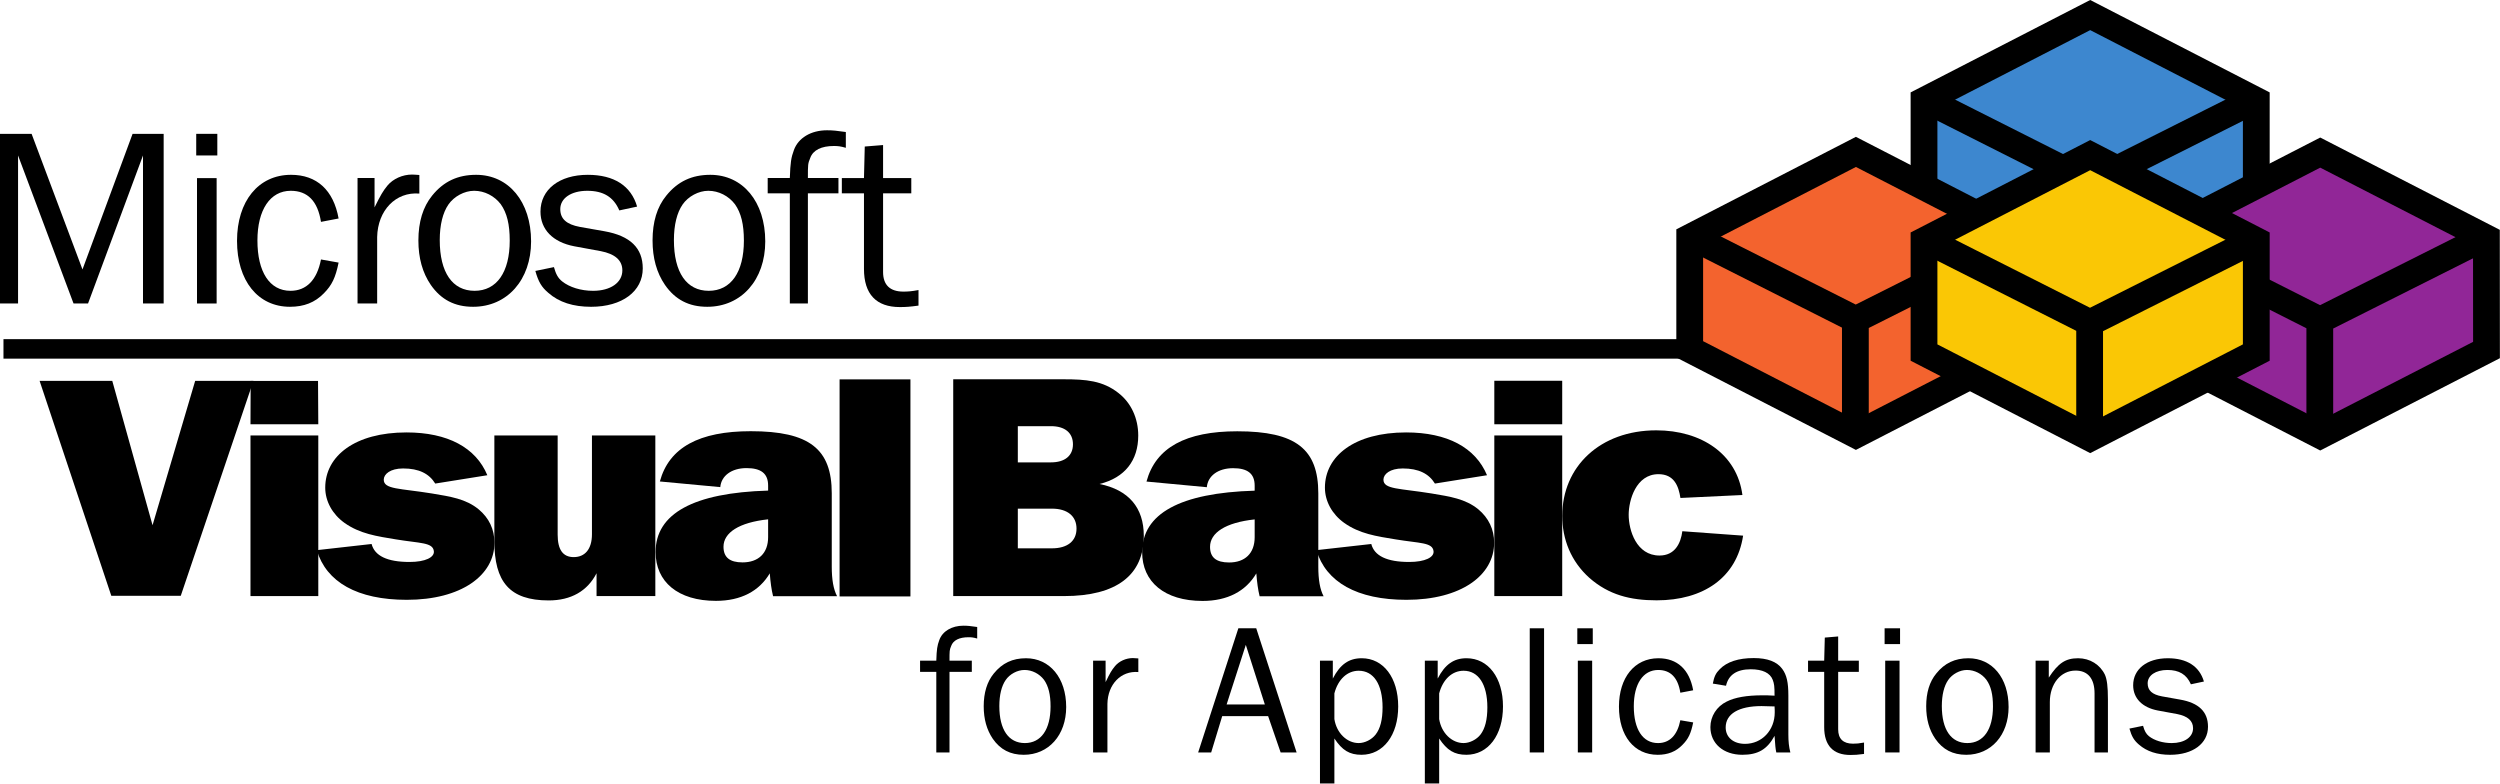
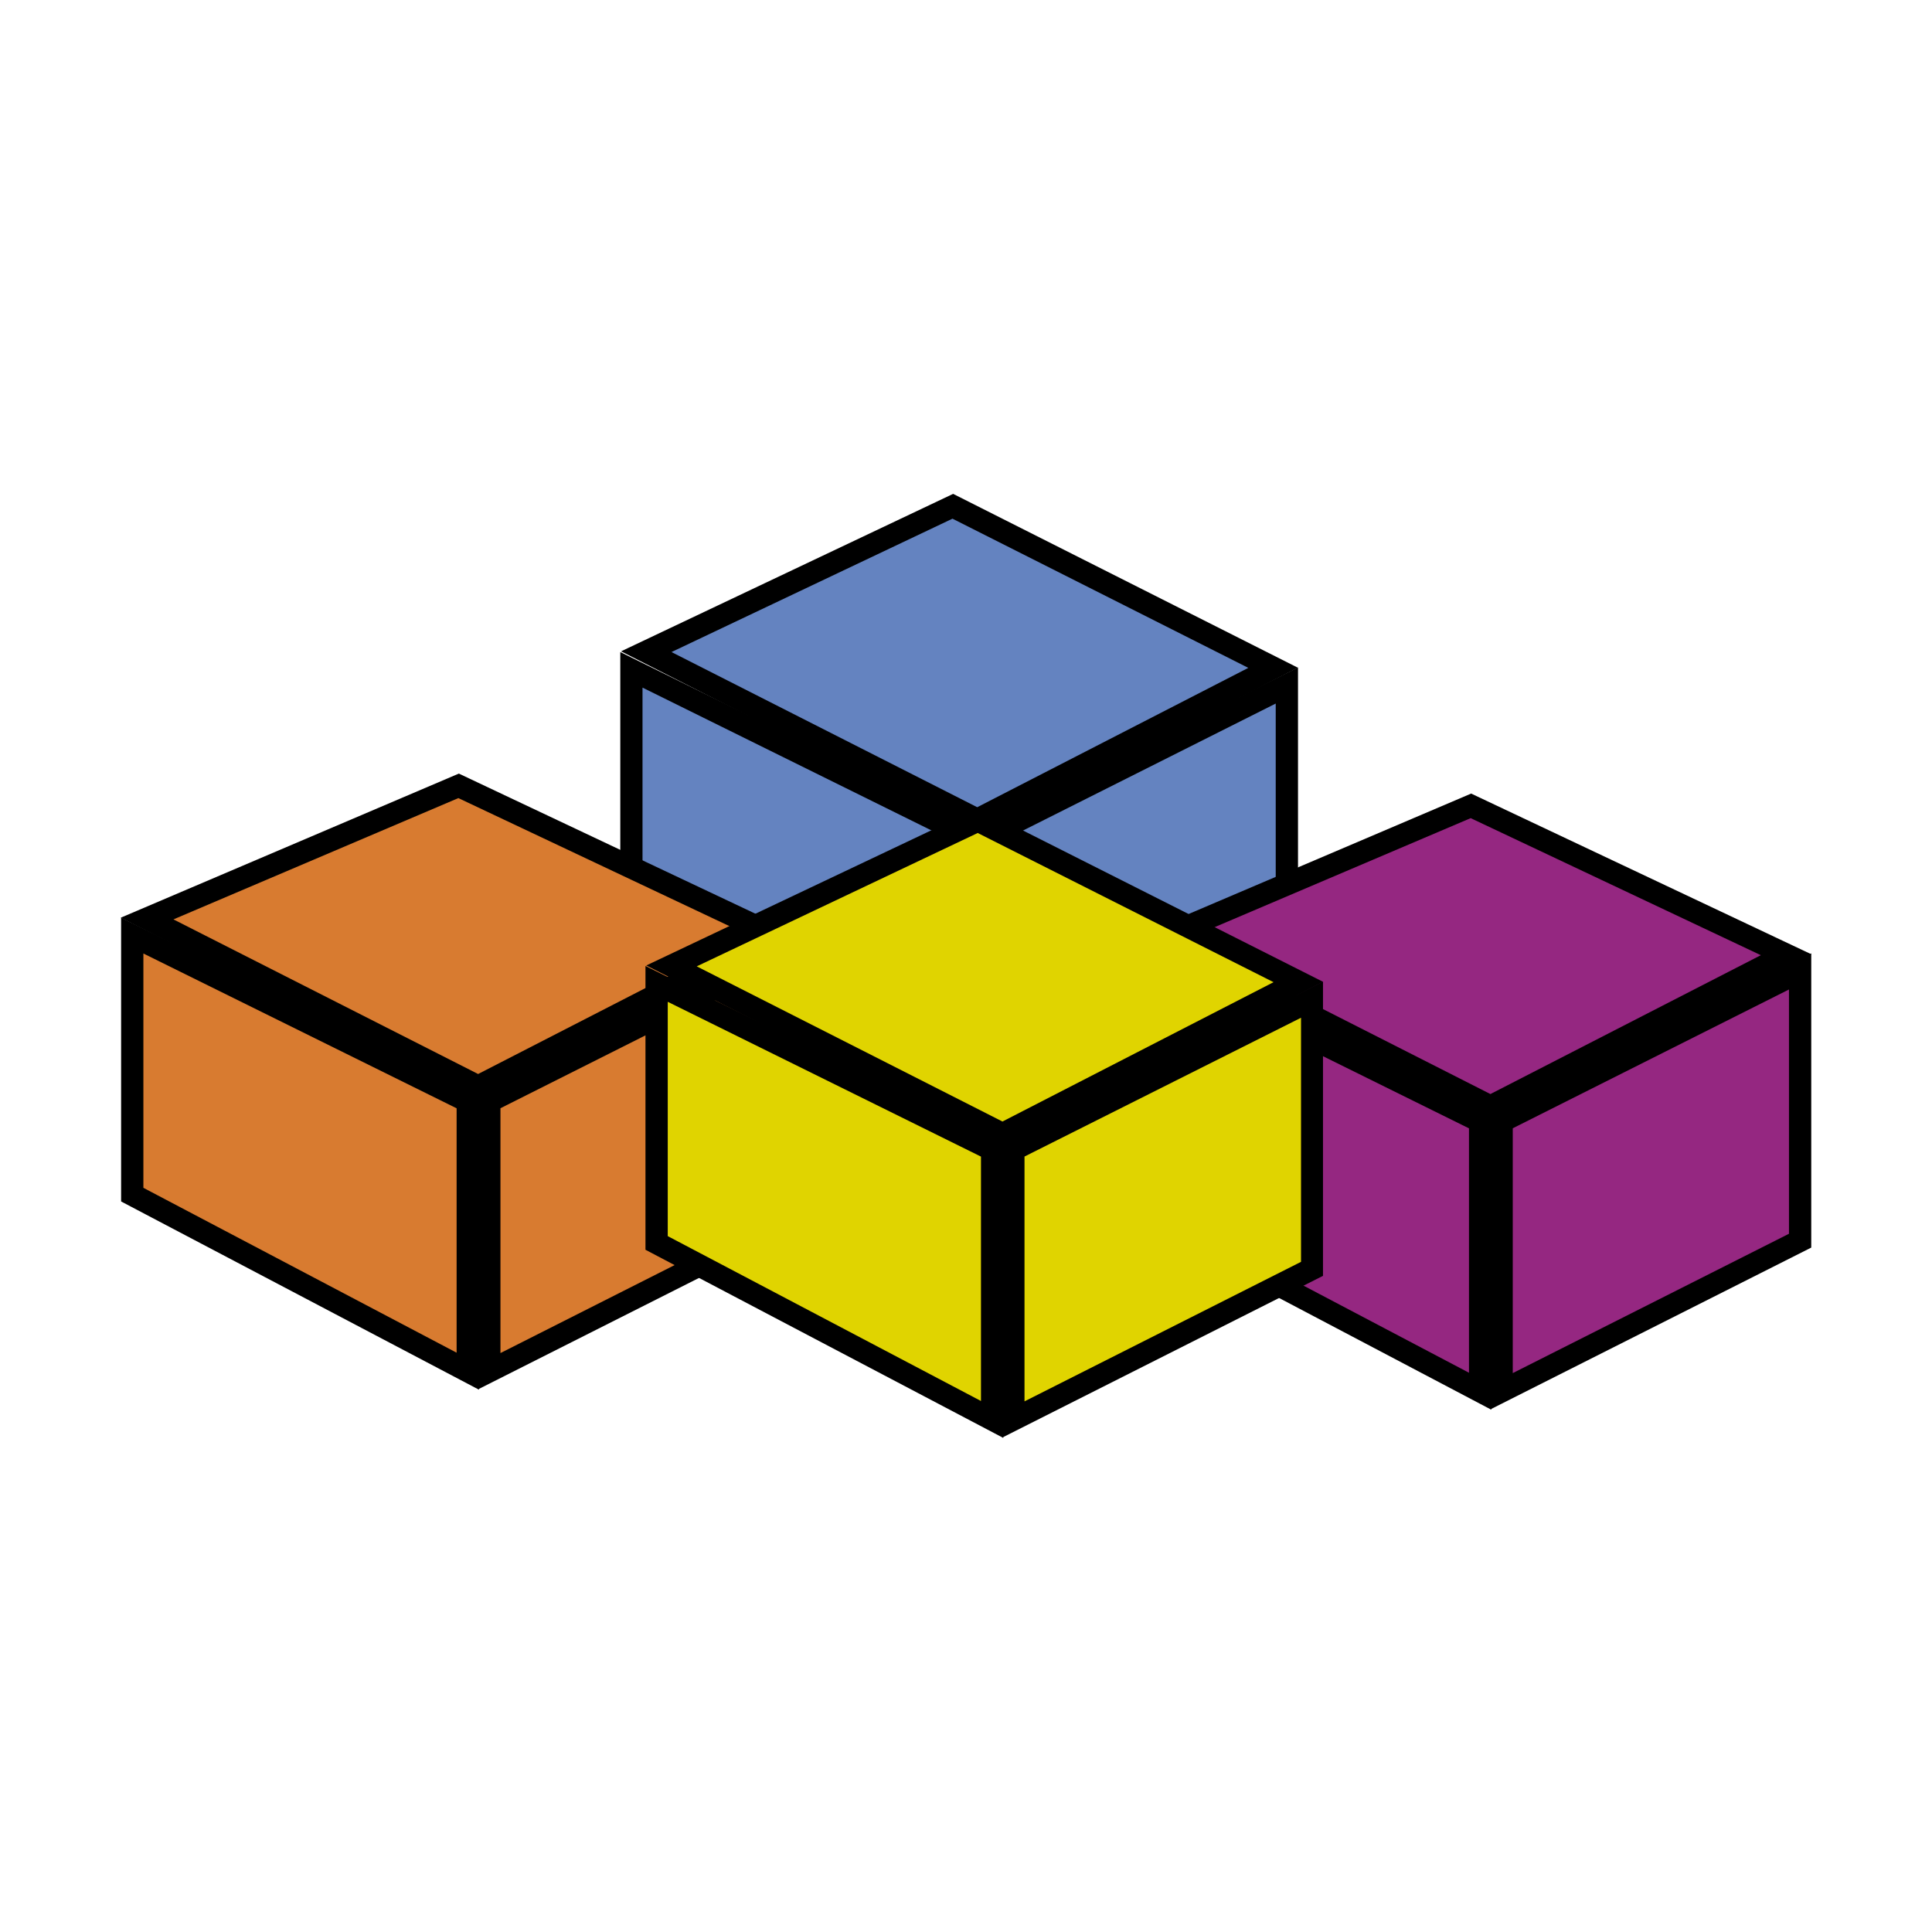
- <svg xmlns="http://www.w3.org/2000/svg" width="1499.7" height="469.97" version="1.1" viewBox="0 0 1499.7 469.97">
-   <g transform="translate(0 -2.8917)">
-     <path d="m2.083 212.19h1063.3" fill="none" stroke="#000" stroke-miterlimit="3.864" stroke-width="11.693" />
-     <path d="m190.05 332.92c5.677 19.167 24.323 29.792 53.958 29.792 32.708 0 52.604-14.688 52.604-34.219 0-8.021-3.229-14.896-9.531-20.104-7.708-6.302-16.875-7.604-28.021-9.479-19.271-3.125-28.906-2.396-28.854-8.334 0.052-3.229 3.854-6.666 11.615-6.666 9.531 0 15.625 3.125 19.271 9.062l31.25-5c-6.875-16.562-23.75-25.677-48.49-25.677-30.885 0-48.75 14.115-48.75 33.125 0 8.125 4.271 15.937 11.562 21.146 9.167 6.51 19.323 8.021 30.885 9.896 14.375 2.395 22.083 1.718 22.708 7.031 0.469 3.698-5.052 6.51-14.583 6.51-13.438 0-20.938-3.698-22.76-10.781l-32.865 3.698" />
-     <path d="m393.12 264.12h-38.021v59.271c0 9.01-4.271 13.698-10.937 13.698-6.51 0-9.635-4.48-9.635-13.49v-59.479h-37.969v63.385c0 24.323 9.01 35.573 32.604 35.573 13.385 0 23.229-5.625 28.698-16.302v13.698h35.26v-96.354" />
-     <path d="m503.65 360.68h42.5v-130.21h-42.5z" />
-     <path d="m463.75 360.52h38.385c-2.188-4.167-3.177-9.948-3.177-17.656v-44.011c0-26.614-13.385-37.291-48.594-37.291-30.885 0-49.01 9.739-54.531 30.156l36.25 3.385c0.573-6.718 6.667-11.406 15.729-11.406 8.646 0 12.969 3.177 12.969 10.469v3.021c-44.844 1.302-67.5 13.854-67.5 36.875 0 17.812 13.385 29.271 36.198 29.271 15 0 25.99-5.834 32.292-16.511 0.417 5.261 0.99 9.74 1.979 13.698zm-2.969-46.094v10.677c0 9.74-5.885 15.157-15.365 15.157-7.656 0-11.406-3.021-11.406-9.375 0-8.438 9.271-14.584 26.771-16.459" fill-rule="evenodd" />
-     <path d="m150.26 257.4h40.677l-0.156-25.989h-40.417l-0.104 25.989" />
-     <path d="m150.26 360.47h40.677v-96.354h-40.677z" />
-     <path d="m66.771 360.31h41.667l43.594-128.96h-34.948l-25.573 86.615-24.167-86.615h-43.594l43.021 128.96" />
-     <path d="m755.62 360.57h38.385c-2.188-4.114-3.177-9.948-3.177-17.656v-44.01c0-26.615-13.386-37.292-48.594-37.292-30.885 0-48.958 9.739-54.479 30.156l36.198 3.386c0.573-6.719 6.667-11.407 15.729-11.407 8.646 0 12.969 3.177 12.969 10.469v3.021c-44.844 1.303-67.5 13.854-67.5 36.875 0 17.812 13.385 29.271 36.25 29.271 14.948 0 25.938-5.834 32.24-16.511 0.417 5.261 0.99 9.74 1.979 13.698zm-2.969-46.093v10.677c0 9.739-5.886 15.156-15.312 15.156-7.708 0-11.458-2.969-11.458-9.375 0-8.438 9.271-14.584 26.771-16.458" fill-rule="evenodd" />
-     <path d="m789.69 332.92c5.729 19.167 24.375 29.792 54.01 29.792 32.708 0 52.604-14.688 52.604-34.219 0-8.021-3.281-14.896-9.531-20.104-7.76-6.302-16.875-7.604-28.021-9.479-19.271-3.125-28.906-2.396-28.854-8.334 0.05-3.229 3.854-6.666 11.562-6.666 9.583 0 15.677 3.125 19.323 9.062l31.25-5c-6.927-16.562-23.75-25.677-48.542-25.677-30.833 0-48.698 14.115-48.698 33.125 0 8.125 4.271 15.937 11.562 21.146 9.167 6.51 19.271 8.021 30.885 9.896 14.375 2.395 22.083 1.718 22.708 7.031 0.469 3.698-5.052 6.51-14.635 6.51-13.386 0-20.886-3.698-22.708-10.781l-32.917 3.698" />
-     <path d="m896.41 257.4h40.729v-26.094h-40.729z" />
-     <path d="m896.41 360.47h40.729v-96.354h-40.729z" />
-     <path d="m1009.2 321.56c-0.937 7.291-4.479 14.583-13.698 14.583-13.906 0-18.49-15.208-18.49-24.427 0-8.646 4.323-24.375 17.865-24.375 9.427 0 12.083 7.136 13.177 14.271l37.188-1.771c-3.229-24.583-24.635-38.802-51.667-38.802-33.646 0-56.406 21.719-56.406 51.302 0 14.01 5.156 27.24 16.302 37.24 11.614 10.156 24.479 13.437 40.312 13.437 27.865 0 48.021-13.437 51.875-38.802l-36.458-2.656" />
-     <path d="m610.57 280.26v-21.719h19.896c8.229 0 13.177 3.906 13.177 10.885 0 6.927-4.948 10.834-13.177 10.834zm0 51.562v-23.802h20.469c9.271 0 14.74 4.479 14.74 11.979s-5.469 11.823-14.74 11.823zm-38.75 28.646h66.51c31.458 0 47.812-12.552 47.812-36.146 0-16.875-9.062-27.552-26.562-31.093 15.156-3.75 23.229-14.063 23.229-29.063 0-10.469-4.375-19.687-11.823-25.469-9.427-7.5-19.688-8.281-32.865-8.281h-66.302v130.05" fill-rule="evenodd" />
-     <path d="m98.177 184.95v-101.77h-18.646l-30.052 81.355-30.521-81.355h-18.958v101.77h10.833v-88.802l33.281 88.802h8.698l32.969-88.802v88.802h12.396" />
-     <path d="m118.18 184.95h11.771v-75.208h-11.771zm-0.469-88.802h12.656v-12.969h-12.656z" fill-rule="evenodd" />
-     <path d="m192.55 158.54c-2.396 12.396-8.802 18.802-18.281 18.802-12.552 0-19.844-11.302-19.844-30.208 0-18.334 7.604-29.792 20-29.792 10.052 0 16.146 6.094 18.125 18.646l10.573-2.031c-3.073-17.084-13.125-26.198-28.542-26.198-19.583 0-32.396 15.833-32.396 39.635 0 23.958 12.552 39.531 31.771 39.531 8.385 0 14.948-2.552 20.312-8.073 4.844-4.895 6.979-9.322 8.854-18.437l-10.573-1.875" />
-     <path d="m226.25 184.95v-39.844c0.312-15.989 11.146-27.291 25.312-26.093v-11.146c-1.667-0.11-3.333-0.26-4.427-0.26-5.625 0-11.302 2.552-14.635 6.511-2.76 3.385-4.115 5.677-7.812 13.177v-17.605h-10.208v75.261h11.771" />
-     <path d="m285.62 107.76c-10.99 0-19.531 3.958-26.406 12.5-5.469 6.719-8.229 15.729-8.229 26.875 0 10.521 2.448 19.375 7.448 26.666 6.146 8.855 14.375 13.125 25.365 13.125 20.469 0 34.792-16.145 34.792-39.218 0-23.802-13.438-39.948-32.969-39.948zm-1.198 9.583c6.25 0 12.188 3.073 15.99 8.073 3.698 5.208 5.365 12.083 5.365 21.823 0 18.958-7.812 30.104-21.094 30.104-13.281 0-20.885-10.99-20.885-30.417 0-9.114 1.823-16.458 5.208-21.354 3.333-4.843 9.583-8.229 15.417-8.229" fill-rule="evenodd" />
-     <path d="m321.15 165.42c1.823 6.563 3.802 9.792 7.76 13.125 6.406 5.677 15 8.385 25.677 8.385 18.646 0 30.99-9.27 30.99-23.02 0-12.24-7.5-19.532-22.917-22.292l-14.792-2.604c-8.125-1.511-11.771-4.896-11.771-10.677 0-6.563 6.562-10.99 16.198-10.99 9.583 0 15.729 3.646 19.219 11.771l10.677-2.292c-3.646-12.5-13.854-19.062-29.583-19.062-17.083 0-28.385 8.802-28.385 22.083 0 10.729 7.448 18.333 20.26 20.781l15.885 2.917c8.542 1.667 12.969 5.469 12.969 11.562 0 7.344-7.135 12.24-17.552 12.24-7.292 0-14.167-2.135-18.594-5.677-2.448-1.979-3.698-4.271-4.896-8.542l-11.146 2.292" />
-     <path d="m426.09 107.76c-10.99 0-19.531 3.958-26.406 12.5-5.521 6.719-8.229 15.729-8.229 26.875 0 10.521 2.448 19.375 7.448 26.666 6.146 8.855 14.375 13.125 25.365 13.125 20.469 0 34.792-16.145 34.792-39.218 0-23.802-13.438-39.948-32.969-39.948zm-1.198 9.583c6.25 0 12.188 3.073 15.99 8.073 3.698 5.208 5.365 12.083 5.365 21.823 0 18.958-7.812 30.104-21.094 30.104-13.281 0-20.885-10.99-20.885-30.417 0-9.114 1.823-16.458 5.208-21.354 3.333-4.843 9.583-8.229 15.417-8.229" fill-rule="evenodd" />
-     <path d="m502.97 109.69h-18.333c0-8.229 0-8.646 1.406-12.031 1.667-4.74 6.719-7.188 14.167-7.188 2.448 0 4.01 0.16 7.188 1.093v-9.479c-5.312-0.78-7.917-1.041-11.302-1.041-9.583 0-17.24 4.583-19.844 11.875-1.667 4.427-2.135 7.5-2.448 16.771h-13.281v9.166h13.281v66.094h10.833v-66.094h18.333v-9.166" />
-     <path d="m550.99 176.88c-4.167 0.78-6.302 0.94-9.062 0.94-8.073 0-12.188-4.011-12.188-11.771v-47.188h16.927v-9.166h-16.927v-19.792l-10.99 0.89-0.469 18.907h-13.281v9.166h13.281v45.365c0 15.104 7.344 22.864 21.51 22.864 3.542 0 5.99-0.16 11.198-0.88v-9.323" />
-     <path d="m1353.5 130.36-99.635 51.302-99.688-51.302v-67.135l99.688-51.303 99.635 51.303z" fill="#3d87cf" stroke="#000" stroke-miterlimit="3.864" stroke-width="16.067" />
-     <path d="m1355.2 61.511-101.46 50.937-100.21-50.521" fill="none" stroke="#000" stroke-miterlimit="3.864" stroke-width="16.067" />
-     <path d="m1213 212.45-99.687 51.302-99.688-51.302v-67.083l99.688-51.354 99.687 51.302z" fill="#f3632e" stroke="#000" stroke-miterlimit="3.864" stroke-width="16.067" />
-     <path d="m1113 186.2v80.834m101.72-123.44-101.51 50.99-100.21-50.573" fill="none" stroke="#000" stroke-miterlimit="3.864" stroke-width="16.067" />
-     <path d="m1491.6 212.86-99.74 51.25-99.635-51.25v-67.188l99.635-51.25 99.687 51.25z" fill="#912697" stroke="#000" stroke-miterlimit="3.864" stroke-width="16.067" />
-     <path d="m1391.6 186.56v76.146m101.67-118.75-101.51 50.989-100.16-50.573" fill="none" stroke="#000" stroke-miterlimit="3.864" stroke-width="16.067" />
-     <path d="m1353.5 214.38-99.635 51.302-99.688-51.302v-67.135l99.688-51.302 99.635 51.302z" fill="#fac705" stroke="#000" stroke-miterlimit="3.864" stroke-width="16.067" />
-     <path d="m1355.2 145.52-101.46 50.99-100.21-50.573m100 42.187v78.49" fill="none" stroke="#000" stroke-miterlimit="3.864" stroke-width="16.067" />
-     <path d="m582.97 399.22h-13.385c0-6.042 0-6.354 0.99-8.802 1.25-3.49 4.948-5.26 10.417-5.26 1.771 0 2.865 0.11 5.208 0.78v-6.927c-3.906-0.57-5.781-0.78-8.229-0.78-7.031 0-12.656 3.333-14.531 8.697-1.198 3.23-1.562 5.469-1.771 12.292h-9.74v6.719h9.74v48.333h7.917v-48.333h13.385v-6.719" />
-     <path d="m615.47 397.76c-8.073 0-14.271 2.916-19.323 9.166-4.011 4.896-6.042 11.511-6.042 19.636 0 7.708 1.823 14.167 5.469 19.531 4.479 6.458 10.521 9.583 18.542 9.583 14.948 0 25.469-11.823 25.469-28.645 0-17.448-9.844-29.271-24.115-29.271zm-0.886 7.031c4.531 0 8.906 2.24 11.719 5.938 2.656 3.802 3.906 8.802 3.906 15.937 0 13.854-5.729 21.979-15.417 21.979-9.739 0-15.312-8.021-15.312-22.187 0-6.719 1.354-12.084 3.802-15.625 2.448-3.594 7.031-6.042 11.302-6.042" fill-rule="evenodd" />
-     <path d="m664.32 454.27v-29.167c0.208-11.718 8.125-19.947 18.542-19.062v-8.177c-1.25-0.11-2.448-0.21-3.281-0.21-4.115 0-8.229 1.875-10.677 4.792-2.031 2.448-3.021 4.114-5.677 9.635v-12.864h-7.5v55.052h8.594" />
-     <path d="m777.81 454.27-24.219-74.479h-10.729l-24.115 74.479h7.812l6.615-21.771h27.552l7.5 21.771zm-19.062-28.802h-22.917l11.51-35.729 11.406 35.729" fill-rule="evenodd" />
-     <path d="m800.47 472.86v-26.979c4.688 7.135 9.115 9.791 16.25 9.791 13.073 0 22.031-11.718 22.031-29.01 0-17.187-8.854-28.906-21.875-28.906-7.708 0-12.969 3.698-17.344 12.187v-10.729h-7.708v73.646zm0-54.011c2.188-8.489 7.812-13.593 14.583-13.593 8.958 0 14.323 8.125 14.323 21.979 0 7.344-1.354 12.708-4.167 16.302-2.344 3.021-6.458 5.104-10.156 5.104-7.031 0-13.281-5.989-14.583-14.375v-15.417" fill-rule="evenodd" />
-     <path d="m863.33 472.86v-26.979c4.687 7.135 9.167 9.791 16.302 9.791 13.073 0 21.979-11.718 21.979-29.01 0-17.187-8.802-28.906-21.875-28.906-7.656 0-12.917 3.698-17.292 12.187v-10.729h-7.708v73.646zm0-54.011c2.24-8.489 7.812-13.593 14.635-13.593 8.906 0 14.271 8.125 14.271 21.979 0 7.344-1.354 12.708-4.115 16.302-2.344 3.021-6.458 5.104-10.156 5.104-7.031 0-13.281-5.989-14.635-14.375v-15.417" fill-rule="evenodd" />
-     <path d="m917.66 454.27h8.594v-74.479h-8.594z" />
-     <path d="m946.51 454.27h8.594v-55.052h-8.594zm-0.312-65h9.271v-9.479h-9.271z" fill-rule="evenodd" />
-     <path d="m1008 434.95c-1.771 9.011-6.458 13.698-13.385 13.698-9.167 0-14.531-8.229-14.531-22.083 0-13.386 5.573-21.771 14.635-21.771 7.344 0 11.823 4.479 13.281 13.646l7.708-1.458c-2.24-12.5-9.583-19.219-20.885-19.219-14.271 0-23.646 11.614-23.646 29.01 0 17.552 9.115 28.906 23.229 28.906 6.094 0 10.886-1.875 14.792-5.885 3.594-3.594 5.156-6.823 6.511-13.542l-7.708-1.301" />
-     <path d="m1074 454.27c-0.885-3.385-1.197-6.719-1.197-10.729v-23.333c0-8.021-0.989-12.396-3.698-16.094-3.229-4.323-8.802-6.458-17.083-6.458-9.167 0-16.094 2.239-20.417 6.718-2.344 2.344-3.333 4.427-4.115 8.594l7.917 1.303c1.458-6.563 6.458-9.896 14.844-9.896 7.031 0 11.615 2.188 13.177 6.354 0.885 2.344 1.093 3.906 1.093 9.479-3.438-0.21-5.104-0.21-7.24-0.21-9.271 0-16.51 1.199-21.562 3.803-5.886 2.864-9.688 8.802-9.688 15.26 0 9.844 7.812 16.614 19.167 16.614 9.375 0 14.896-3.229 19.323-11.354 0.469 6.25 0.469 7.24 1.041 9.948zm-9.479-27.604c0.107 1.458 0.107 2.604 0.107 3.594 0 10.729-7.708 18.854-17.812 18.854-6.979 0-11.615-3.906-11.615-9.844 0-8.125 7.812-12.812 21.51-12.812 1.823 0 4.583 0.11 7.813 0.21" fill-rule="evenodd" />
-     <path d="m1118.2 448.33c-3.021 0.57-4.583 0.68-6.614 0.68-5.886 0-8.906-2.917-8.906-8.594v-34.479h12.396v-6.719h-12.396v-14.531l-8.021 0.68-0.364 13.855h-9.688v6.718h9.687v33.125c0 11.042 5.365 16.719 15.729 16.719 2.552 0 4.375-0.11 8.177-0.62v-6.823" />
-     <path d="m1130.9 454.27h8.594v-55.052h-8.594zm-0.364-65h9.271v-9.479h-9.271z" fill-rule="evenodd" />
-     <path d="m1180.8 397.76c-8.021 0-14.271 2.916-19.271 9.166-4.063 4.896-6.042 11.511-6.042 19.636 0 7.708 1.771 14.167 5.469 19.531 4.479 6.458 10.469 9.583 18.542 9.583 14.948 0 25.417-11.823 25.417-28.645 0-17.448-9.792-29.271-24.114-29.271zm-0.885 7.031c4.583 0 8.958 2.24 11.719 5.938 2.708 3.802 3.906 8.802 3.906 15.937 0 13.854-5.677 21.979-15.365 21.979-9.74 0-15.312-8.021-15.312-22.187 0-6.719 1.354-12.084 3.802-15.625 2.448-3.594 7.031-6.042 11.25-6.042" fill-rule="evenodd" />
-     <path d="m1264.5 454.27v-31.823c0-7.812-0.573-11.979-1.771-14.739-2.917-6.146-9.062-9.948-16.094-9.948-7.604 0-11.927 2.916-17.604 11.614v-10.156h-7.917v55.052h8.542v-30.26c0-10.834 6.51-18.854 15.417-18.854 7.396 0 11.406 4.791 11.406 13.697v35.417h8.021" />
-     <path d="m1277.4 439.95c1.354 4.792 2.812 7.136 5.677 9.584 4.74 4.166 10.99 6.145 18.75 6.145 13.646 0 22.708-6.77 22.708-16.823 0-8.958-5.469-14.322-16.771-16.302l-10.833-1.927c-5.885-1.093-8.594-3.541-8.594-7.812 0-4.792 4.844-8.021 11.823-8.021 7.031 0 11.51 2.656 14.115 8.594l7.812-1.667c-2.708-9.167-10.208-13.958-21.667-13.958-12.5 0-20.781 6.51-20.781 16.198 0 7.812 5.469 13.385 14.844 15.156l11.615 2.135c6.25 1.25 9.479 4.011 9.479 8.49 0 5.364-5.208 8.906-12.813 8.906-5.364 0-10.417-1.562-13.646-4.114-1.771-1.459-2.656-3.125-3.542-6.25l-8.177 1.666" />
-   </g>
+ <svg xmlns="http://www.w3.org/2000/svg" width="800px" height="800px" viewBox="0 0 32 32">
+   <polygon points="10.457 11.092 16.014 13.839 16.014 18.307 10.457 15.382 10.457 11.092" style="fill:#6483c0" />
+   <path d="M16.2,18.613l-5.926-3.12V10.8L16.2,13.724ZM10.642,15.27,15.83,18V13.953l-5.188-2.564Z" />
+   <polygon points="16.371 13.839 16.371 18.307 21.315 15.814 21.315 11.354 16.371 13.839" style="fill:#6483c0" />
+   <path d="M16.186,18.607V13.725l5.313-2.67v4.873Zm.369-4.655v4.055L21.13,15.7V11.653Z" />
+   <polygon points="10.703 10.797 16.186 13.58 21.082 11.064 15.777 8.389 10.703 10.797" style="fill:#6483c0" />
+   <path d="M16.187,13.788l-5.9-3,5.5-2.608,5.709,2.879ZM11.122,10.8l5.064,2.57,4.49-2.308-4.9-2.471Z" />
+   <polygon points="18.957 15.829 24.515 18.575 24.515 23.043 18.957 20.118 18.957 15.829" style="fill:#952781" />
+   <path d="M24.7,23.349l-5.926-3.12v-4.7L24.7,18.46Zm-5.557-3.343,5.188,2.731V18.689l-5.188-2.564Z" />
+   <polygon points="24.871 18.575 24.871 23.043 29.815 20.55 29.815 16.09 24.871 18.575" style="fill:#952781" />
+   <path d="M24.687,23.343V18.461L30,15.791v4.873Zm.369-4.655v4.055l4.575-2.308V16.389Z" />
+   <polygon points="19.203 15.546 24.687 18.329 29.583 15.812 24.364 13.346 19.203 15.546" style="fill:#952781" />
+   <path d="M24.687,18.536l-5.92-3.005,5.6-2.387L30,15.805ZM19.64,15.56l5.046,2.561,4.479-2.3-4.806-2.27Z" />
+   <polygon points="2.19 15.496 7.748 18.243 7.748 22.711 2.19 19.786 2.19 15.496" style="fill:#d87b30" />
+   <path d="M7.932,23.017,2.006,19.9V15.2l5.926,2.929ZM2.375,19.674l5.188,2.731V18.357L2.375,15.793Z" />
+   <polygon points="8.104 18.243 8.104 22.711 13.048 20.218 13.048 15.758 8.104 18.243" style="fill:#d87b30" />
+   <path d="M7.92,23.011V18.129l5.313-2.67v4.873Zm.369-4.655v4.055L12.864,20.1V16.057Z" />
+   <polygon points="2.436 15.213 7.92 17.997 12.816 15.48 7.597 13.014 2.436 15.213" style="fill:#d87b30" />
+   <path d="M7.92,18.2,2,15.2l5.6-2.387,5.632,2.661ZM2.873,15.228l5.046,2.561,4.479-2.3-4.806-2.27Z" />
+   <polygon points="10.875 16.296 16.432 19.042 16.432 23.511 10.875 20.585 10.875 16.296" style="fill:#e0d400" />
+   <path d="M16.617,23.816,10.691,20.7V16l5.926,2.929ZM11.06,20.474l5.188,2.731V19.157L11.06,16.593Z" />
+   <polygon points="16.789 19.042 16.789 23.511 21.733 21.017 21.733 16.557 16.789 19.042" style="fill:#e0d400" />
+   <path d="M16.6,23.811V18.929l5.313-2.67v4.873Zm.369-4.655v4.055L21.549,20.9V16.857Z" />
+   <polygon points="11.121 16.001 16.605 18.784 21.501 16.267 16.196 13.593 11.121 16.001" style="fill:#e0d400" />
+   <path d="M16.605,18.991l-5.9-3,5.5-2.608,5.709,2.879ZM11.54,16.006l5.064,2.57,4.49-2.308-4.9-2.471Z" />
</svg>
